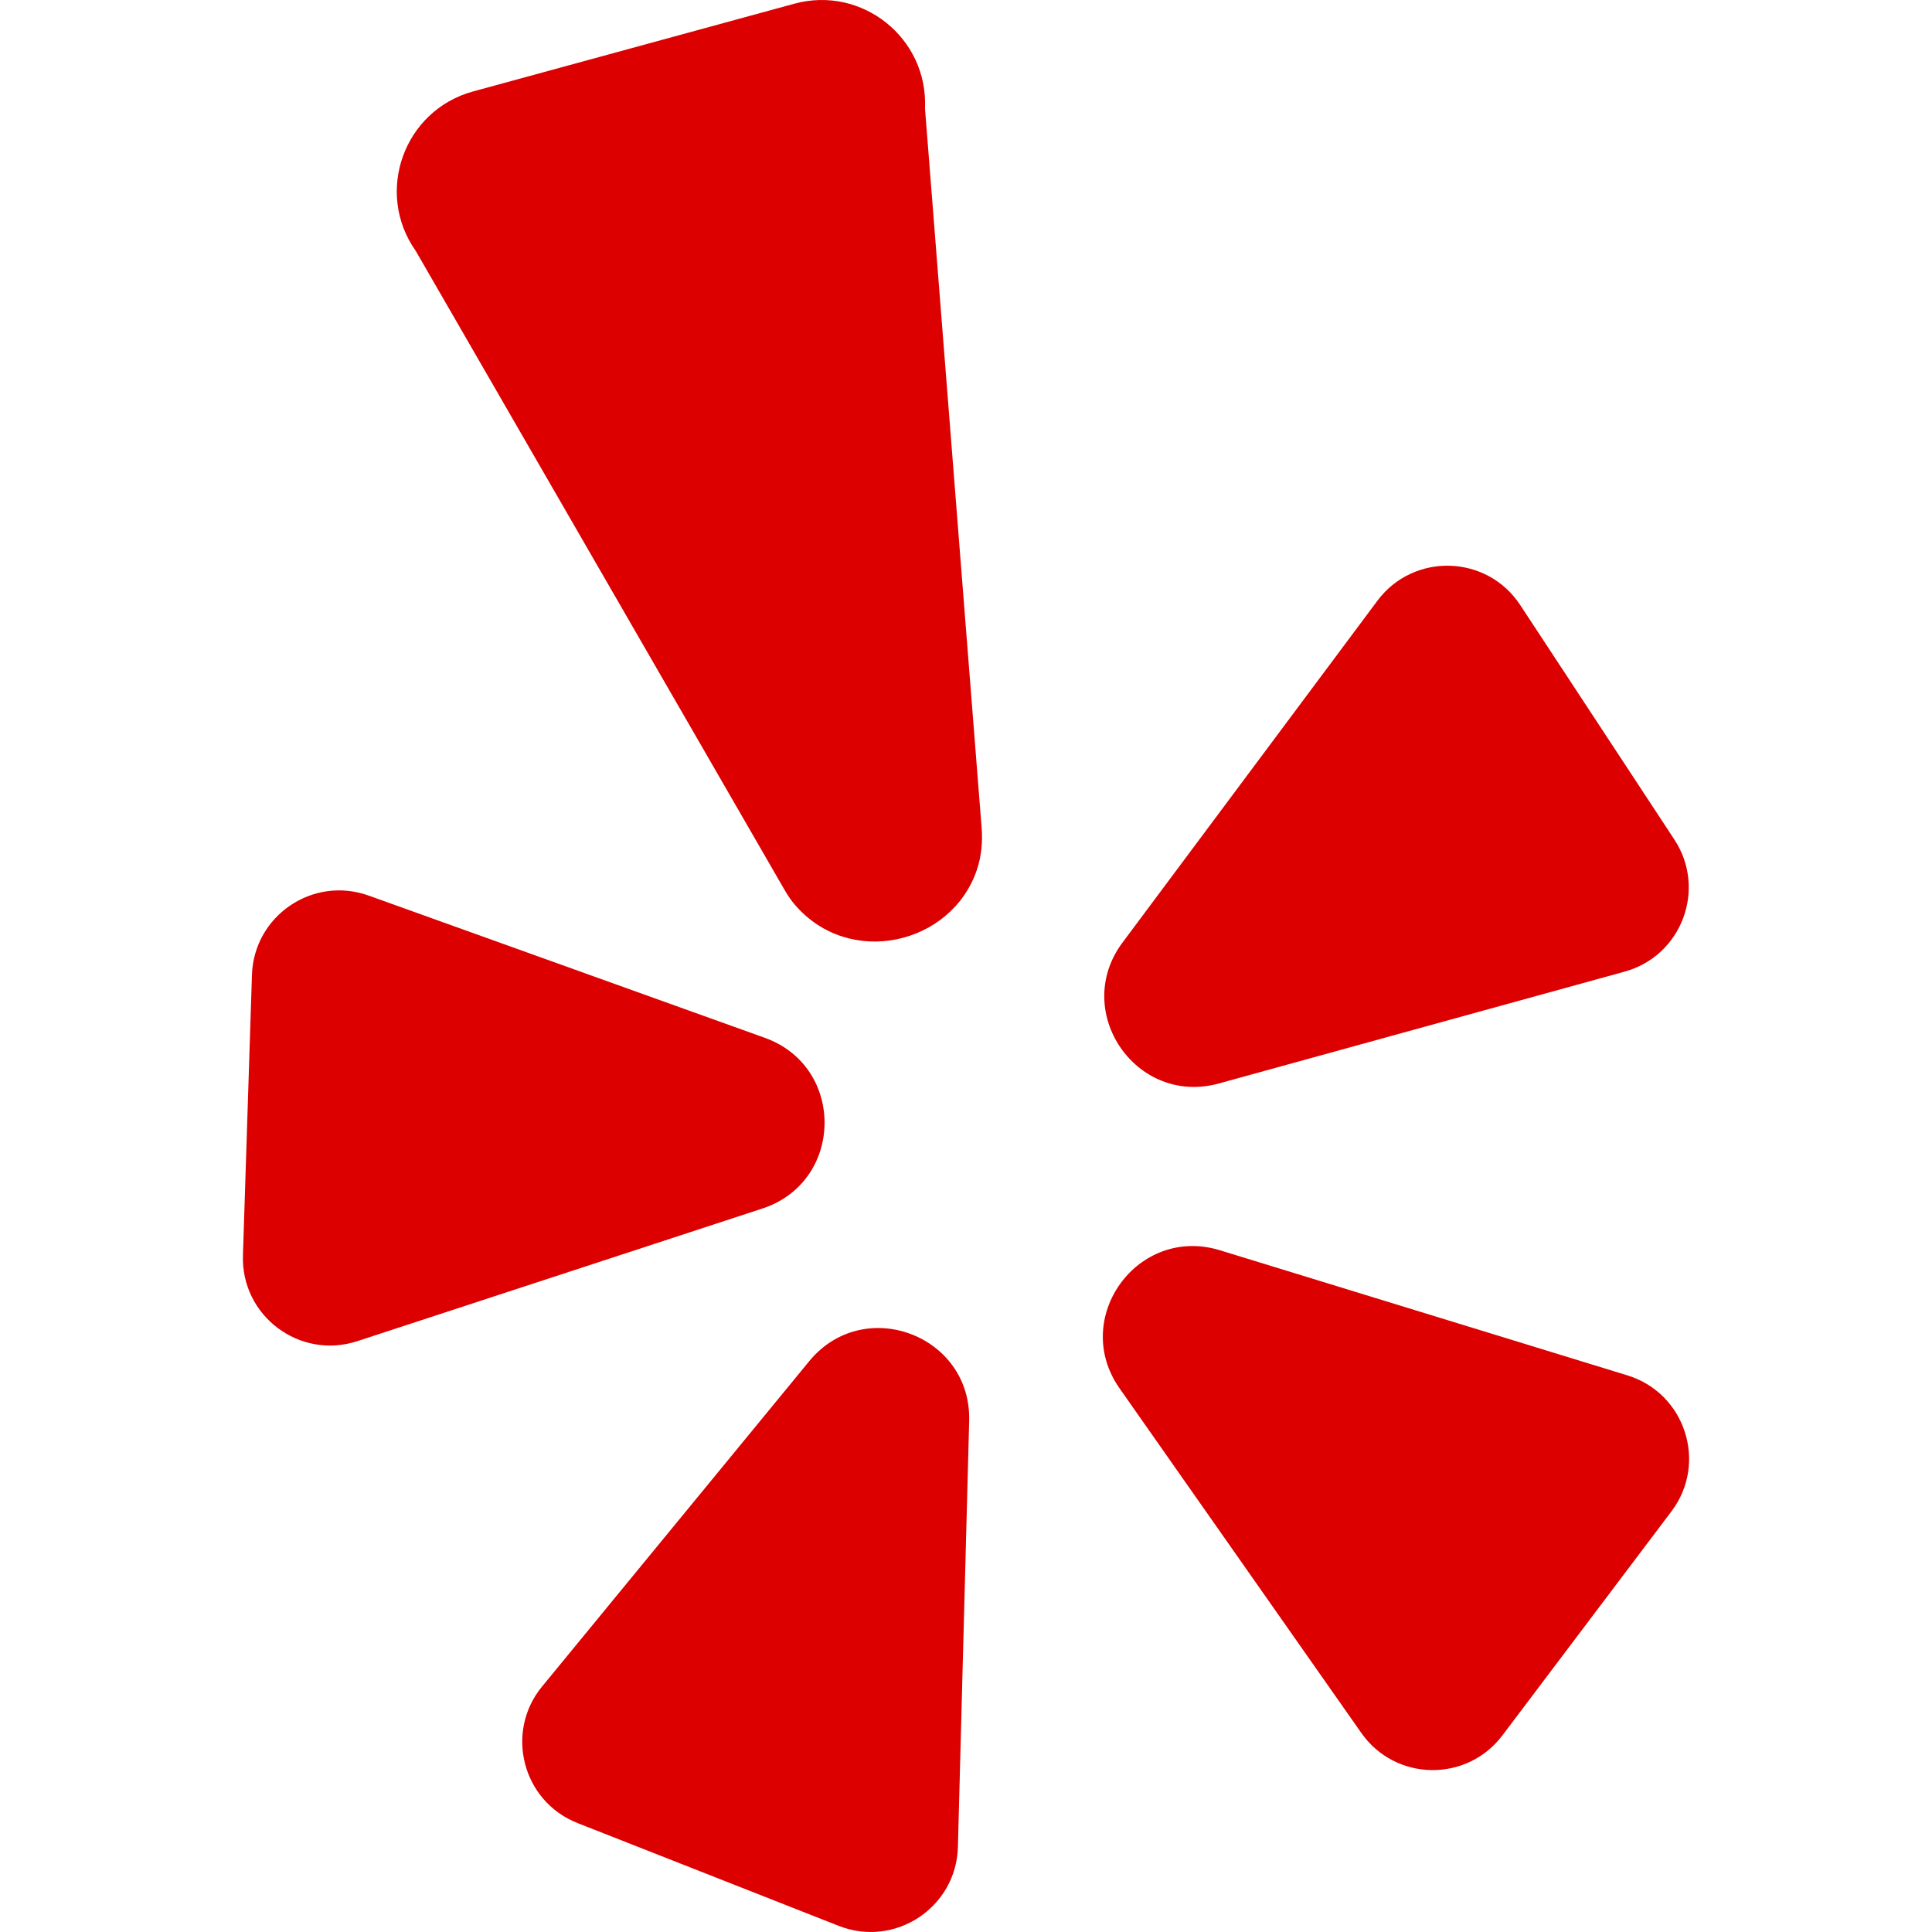
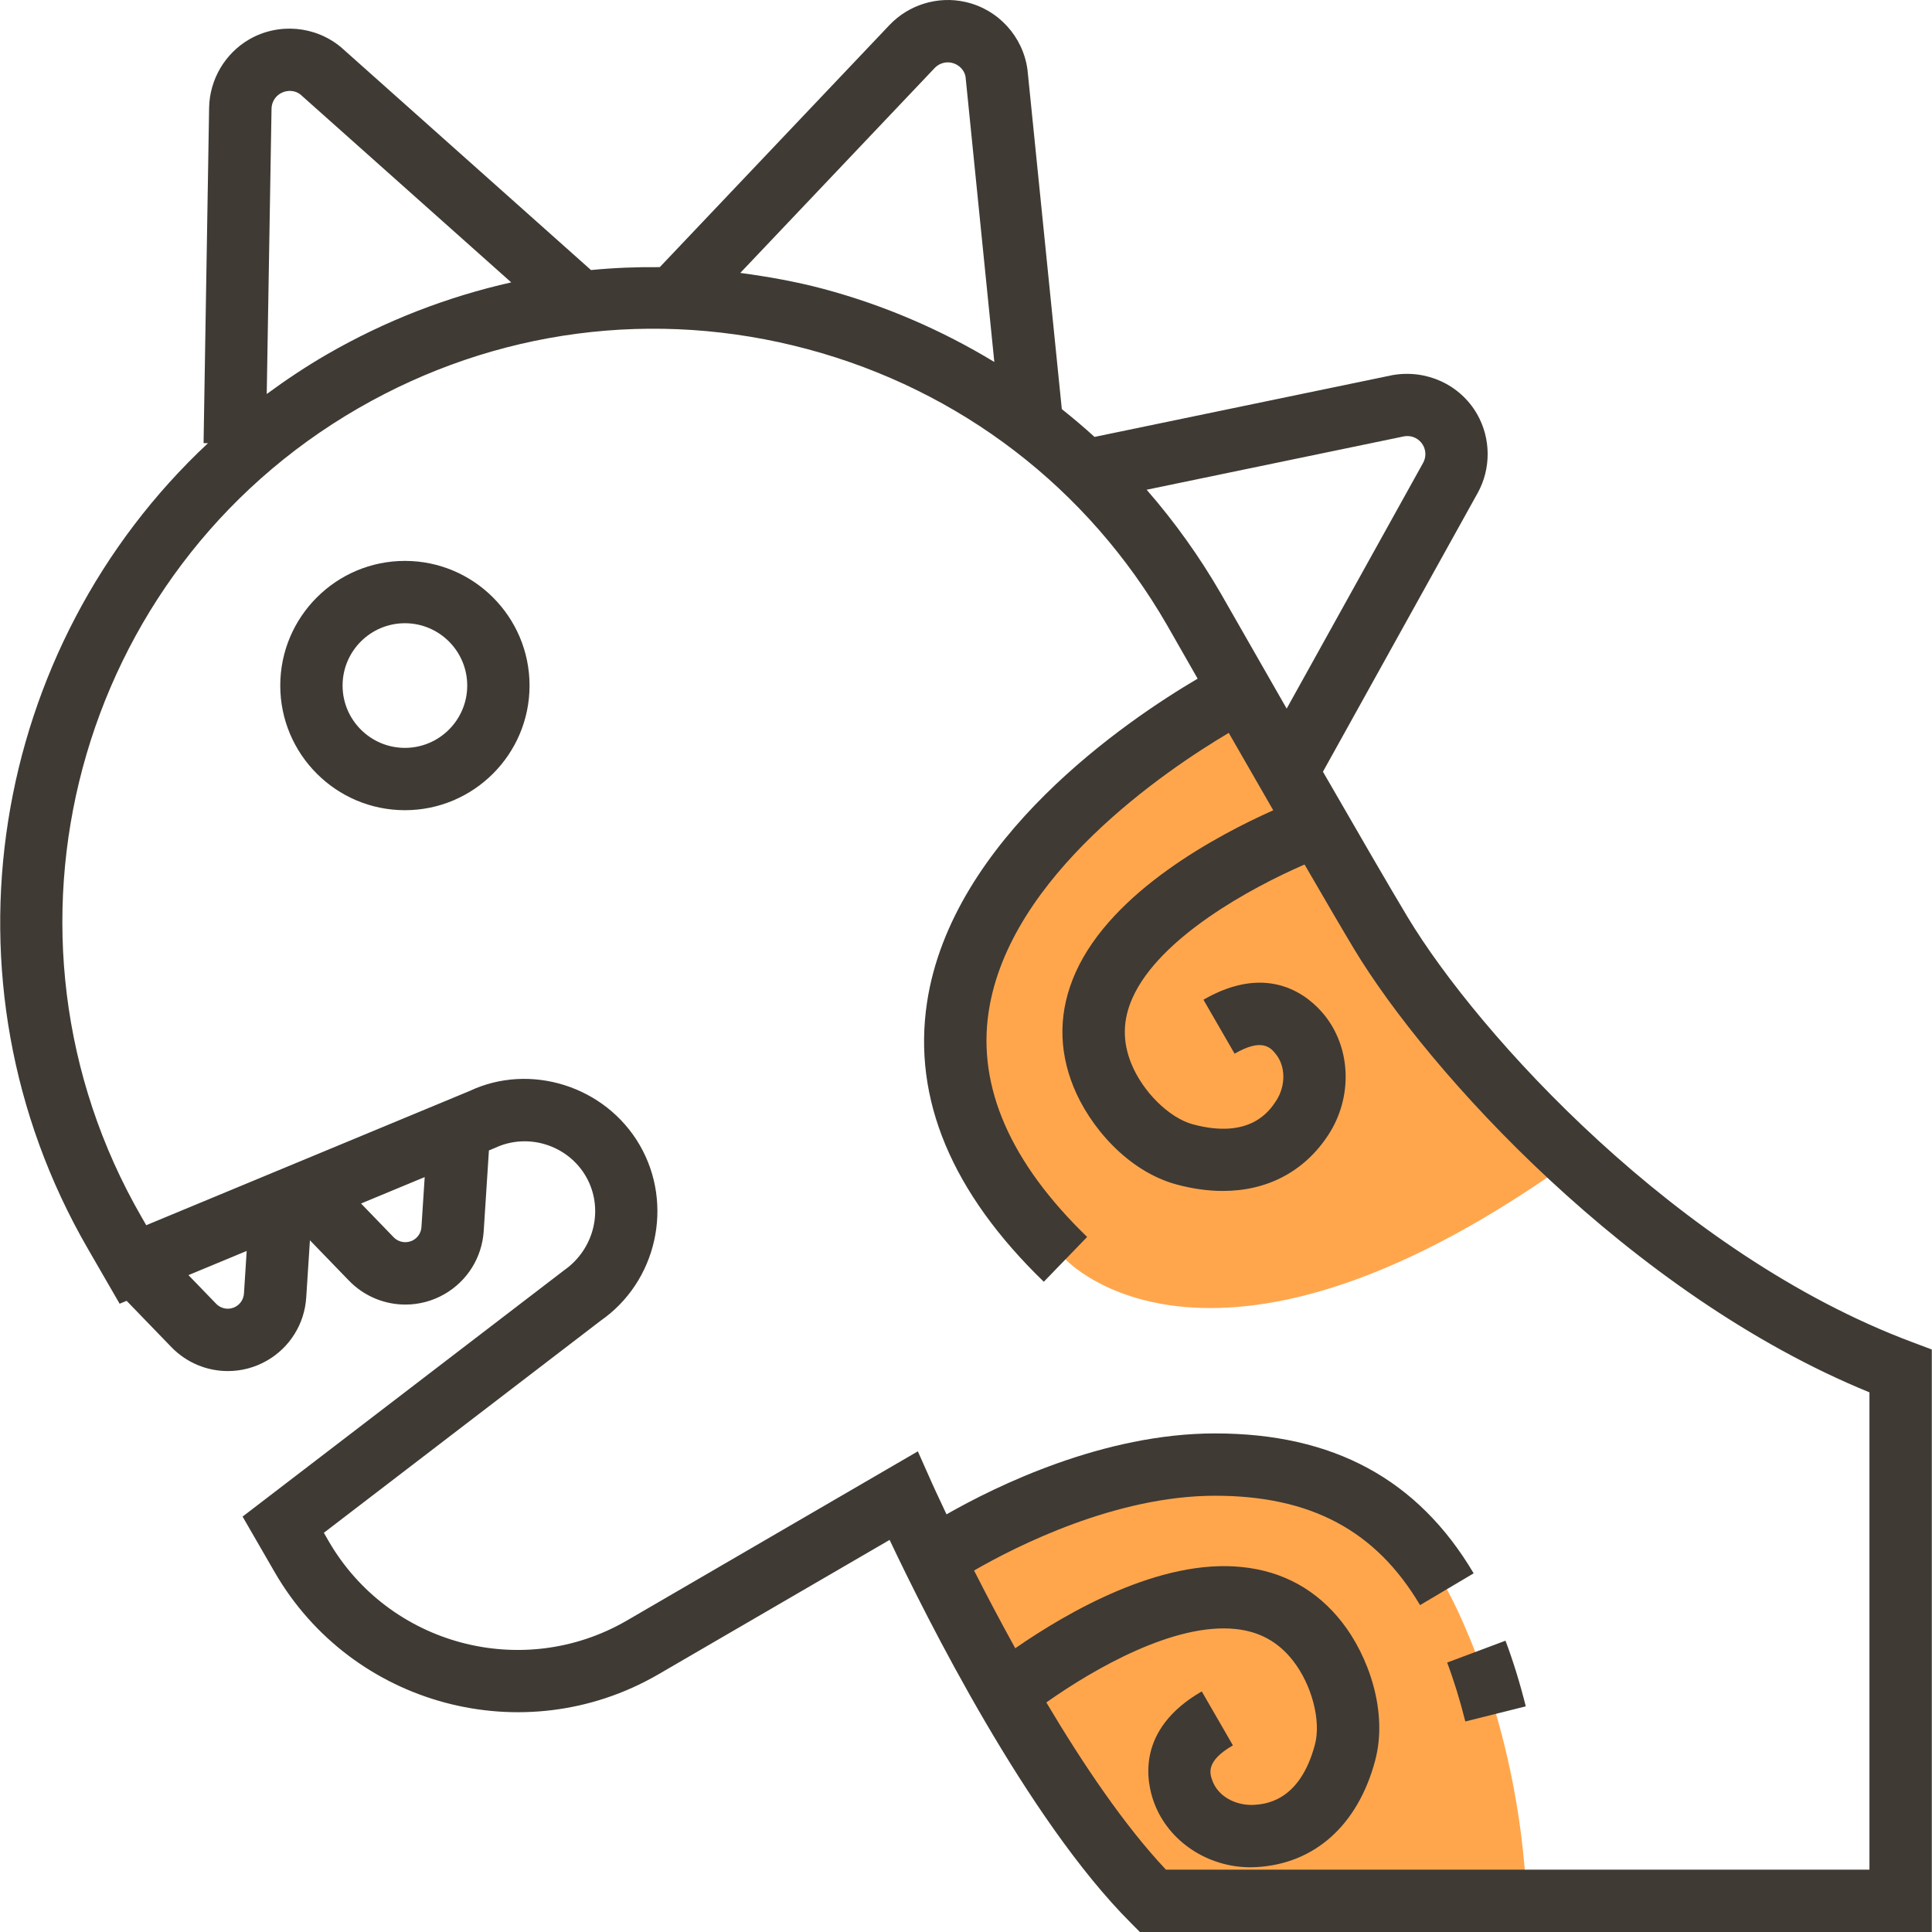
- <svg xmlns="http://www.w3.org/2000/svg" version="1.1" id="Layer_1" x="0px" y="0px" viewBox="0 0 435.646 435.646" style="enable-background:new 0 0 435.646 435.646;" xml:space="preserve">
+ <svg xmlns="http://www.w3.org/2000/svg" version="1.1" id="Layer_1" x="0px" y="0px" viewBox="0 0 496.001 496.001" style="enable-background:new 0 0 496.001 496.001;" xml:space="preserve">
  <g>
-     <path style="fill:#DC0000;" d="M182.47,306.937l-60.235,73.351c-8.475,10.32-4.426,25.905,8,30.796l58.889,23.178   c12.704,5,26.514-4.141,26.875-17.789l2.539-96.083C219.05,301.021,194.766,291.964,182.47,306.937z" />
-     <path style="fill:#DC0000;" d="M172.459,234.019l-89.331-32.073c-12.569-4.513-25.886,4.539-26.315,17.887l-2.033,63.253   c-0.439,13.646,12.813,23.58,25.788,19.331l91.345-29.907C190.327,266.482,190.694,240.566,172.459,234.019z" />
-     <path style="fill:#DC0000;" d="M274.839,244.311l91.502-25.22c12.874-3.548,18.549-18.617,11.214-29.777l-34.762-52.883   c-7.499-11.408-24.054-11.899-32.215-0.954l-57.458,77.052C241.537,228.061,256.161,249.46,274.839,244.311z" />
-     <path style="fill:#DC0000;" d="M208.574,24.431c0.728-15.826-14.185-27.765-29.469-23.591l-72.428,19.78   c-15.625,4.267-22.261,22.761-12.914,35.989l83.116,143.998c0.675,1.169,1.419,2.302,2.294,3.331   c12.309,14.465,35.417,9.105,41.113-7.828c1.023-3.042,1.311-6.284,1.059-9.484L208.574,24.431z" />
-     <path style="fill:#DC0000;" d="M366.966,310.135l-91.883-28.213c-18.521-5.687-33.759,15.279-22.631,31.14l54.511,77.7   c7.669,10.932,23.77,11.211,31.813,0.551l38.12-50.516C385.12,329.899,380.017,314.143,366.966,310.135z" />
+     <path style="fill:#FFA64D;" d="M318.535,177.241c0,0-128.704,65.072-44.992,146.064c0,0,38.032,41.768,132.624-27.312   C373.015,273.169,344.703,229.769,318.535,177.241z" />
+     <path style="fill:#FFA64D;" d="M371.447,408.001c-14.512-24.504-35.736-32-59.496-32c-36.52,0-72,24-72,24c16,40,56,88,56,88h96   C389.975,440.481,371.447,408.001,371.447,408.001z" />
+   </g>
+   <g>
+     <path style="fill:#3F3A34;" d="M371.527,426.825c1.744,4.64,3.312,9.736,4.664,15.128l15.52-3.888   c-1.496-5.976-3.248-11.648-5.208-16.856L371.527,426.825z" />
+     <path style="fill:#3F3A34;" d="M490.759,344.505c-59.928-22.472-111.16-78.816-129.368-109.04c-4.36-7.24-13-22.144-21.752-37.344   l39.712-71.536c3.496-6.296,3.424-14.088-0.168-20.32c-4.32-7.488-12.936-11.496-21.688-9.96l-76.496,15.864   c-2.72-2.48-5.528-4.848-8.4-7.136l-8.808-87.08c-1.12-8.568-7.544-15.592-15.976-17.456c-7.032-1.592-14.496,0.704-19.456,5.928   l-58.976,62.16c-5.912-0.064-11.792,0.176-17.656,0.744l-64.128-57.16c-6.616-5.56-16.096-6.384-23.592-2.072   c-6.232,3.6-10.184,10.312-10.32,17.52l-1.424,86.144l1.136,0.016c-55.824,52.152-70.712,137.752-30.912,206.688l8.224,14.24   l1.8-0.744l11.488,11.88c3.912,4.04,9.168,6.152,14.496,6.152c3.448,0,6.92-0.88,10.08-2.704c5.848-3.376,9.608-9.424,10.04-16.168   l0.952-14.704l10.016,10.352c3.904,4.04,9.168,6.152,14.488,6.152c3.448,0,6.928-0.88,10.08-2.704   c5.848-3.376,9.6-9.424,10.032-16.168l1.336-20.696l1.536-0.64c8.448-3.984,18.696-0.768,23.368,7.312   c4.664,8.08,2.312,18.576-5.648,24.128l-82.496,63.2l8.224,14.24c19.848,34.376,63.968,46.208,98.376,26.344l59.512-34.6   c9.464,20.016,35.352,71.752,61.92,98.32l2.328,2.344h203.312V346.457L490.759,344.505z M360.495,112.017   c1.928-0.344,3.856,0.568,4.824,2.248c0.808,1.4,0.824,3.152,0.04,4.56l-35.032,63.096c-9.176-16-16.68-29.152-16.856-29.464   c-5.552-9.616-11.96-18.544-19.096-26.728L360.495,112.017z M239.975,17.441c1.112-1.168,2.792-1.68,4.368-1.32   c1.896,0.416,3.336,1.992,3.552,3.68l7.376,73.128c-13.48-8.176-28.168-14.544-43.816-18.744c-7.096-1.896-14.24-3.152-21.4-4.12   L239.975,17.441z M69.711,27.905c0.024-1.616,0.912-3.136,2.32-3.936c1.688-0.968,3.808-0.784,5.112,0.304l54.104,48.224   c-16.384,3.688-32.312,9.824-47.272,18.464c-5.424,3.136-10.56,6.568-15.496,10.192L69.711,27.905z M60.559,335.425   c-1.648,0.96-3.736,0.672-5.072-0.712l-7.104-7.352l14.952-6.208l-0.704,10.928C62.543,333.481,61.767,334.729,60.559,335.425z    M108.199,315.017c-0.088,1.4-0.856,2.64-2.064,3.336c-1.648,0.944-3.728,0.672-5.072-0.712l-8.376-8.664l16.344-6.784   L108.199,315.017z M479.951,480.001H299.335c-10.688-11.344-21.36-27.208-30.712-42.936c12.576-8.872,33.008-20.496,48.584-18.848   c6.136,0.632,10.96,3.288,14.752,8.144c4.832,6.176,7.248,15.432,5.624,21.52c-3.952,14.816-12.936,15.32-15.896,15.496   c-4.712,0.128-8.968-2.312-10.392-6.128c-0.704-1.888-1.888-5.048,5.232-9.16l-8-13.856c-17.016,9.832-14.208,23.296-12.216,28.624   c3.704,9.904,13.728,16.528,24.712,16.528c0.52,0,1.048-0.016,1.576-0.048c14.944-0.84,26.032-10.816,30.44-27.336   c3.384-12.704-1.816-26.984-8.48-35.504c-6.52-8.344-15.176-13.12-25.728-14.192c-20.896-2.2-44.672,11.496-58.184,20.848   c-3.96-7.16-7.536-13.968-10.576-19.96c10.992-6.328,36.448-19.192,61.88-19.192c24.544,0,41.264,8.92,52.616,28.08l13.768-8.16   c-14.328-24.168-36.04-35.92-66.384-35.92c-28.656,0-56.12,13.448-68.952,20.776c-2.304-4.848-3.672-7.888-3.736-8.024   l-3.624-8.152l-74.8,43.496c-26.736,15.448-61.056,6.24-76.496-20.496l-1.2-2.088l71.048-54.44   c14.44-10.032,18.864-29.824,10.072-45.048c-8.8-15.232-28.16-21.272-43.704-13.936l-83.016,34.456l-1.2-2.088   c-41.904-72.584-16.952-165.736,55.632-207.64c35.168-20.296,76.136-25.688,115.336-15.184c39.216,10.512,72,35.664,92.272,70.792   c0.416,0.736,3.496,6.128,7.888,13.808c-18.12,10.656-63.096,41.032-69.472,83.104c-3.752,24.72,6.336,48.848,29.976,71.728   l11.128-11.504c-19.688-19.056-28.2-38.496-25.288-57.8c5.272-34.936,45.512-62.04,61.64-71.608   c3.632,6.328,7.544,13.136,11.424,19.872c-14.256,6.36-41.368,20.752-50.72,41.592c-4.344,9.68-4.536,19.56-0.568,29.384   c4.048,10.032,13.824,21.688,26.512,25.104c4.112,1.104,8.08,1.648,11.84,1.648c11.36,0,20.888-4.944,27.048-14.344   c6.368-9.712,5.904-22.464-1.128-31c-3.624-4.408-13.888-13.576-30.904-3.752l8,13.856c7.112-4.12,9.264-1.512,10.544,0.056   c2.584,3.144,2.632,8.208,0.104,12.064c-1.624,2.464-6.568,9.984-21.352,6.016c-6.088-1.64-12.896-8.36-15.832-15.632   c-2.304-5.704-2.192-11.208,0.328-16.832c6.928-15.48,30.36-28.256,44.168-34.24c5.256,9.072,9.888,17,12.76,21.768   c18.8,31.2,70.792,88.632,132.264,113.744v122.544H479.951z" />
+     <path style="fill:#3F3A34;" d="M103.951,144.001c-17.648,0-32,14.352-32,32s14.352,32,32,32s32-14.352,32-32   S121.599,144.001,103.951,144.001z M103.951,192.001c-8.824,0-16-7.176-16-16s7.176-16,16-16s16,7.176,16,16   S112.775,192.001,103.951,192.001z" />
  </g>
  <g>
</g>
  <g>
</g>
  <g>
</g>
  <g>
</g>
  <g>
</g>
  <g>
</g>
  <g>
</g>
  <g>
</g>
  <g>
</g>
  <g>
</g>
  <g>
</g>
  <g>
</g>
  <g>
</g>
  <g>
</g>
  <g>
</g>
</svg>
